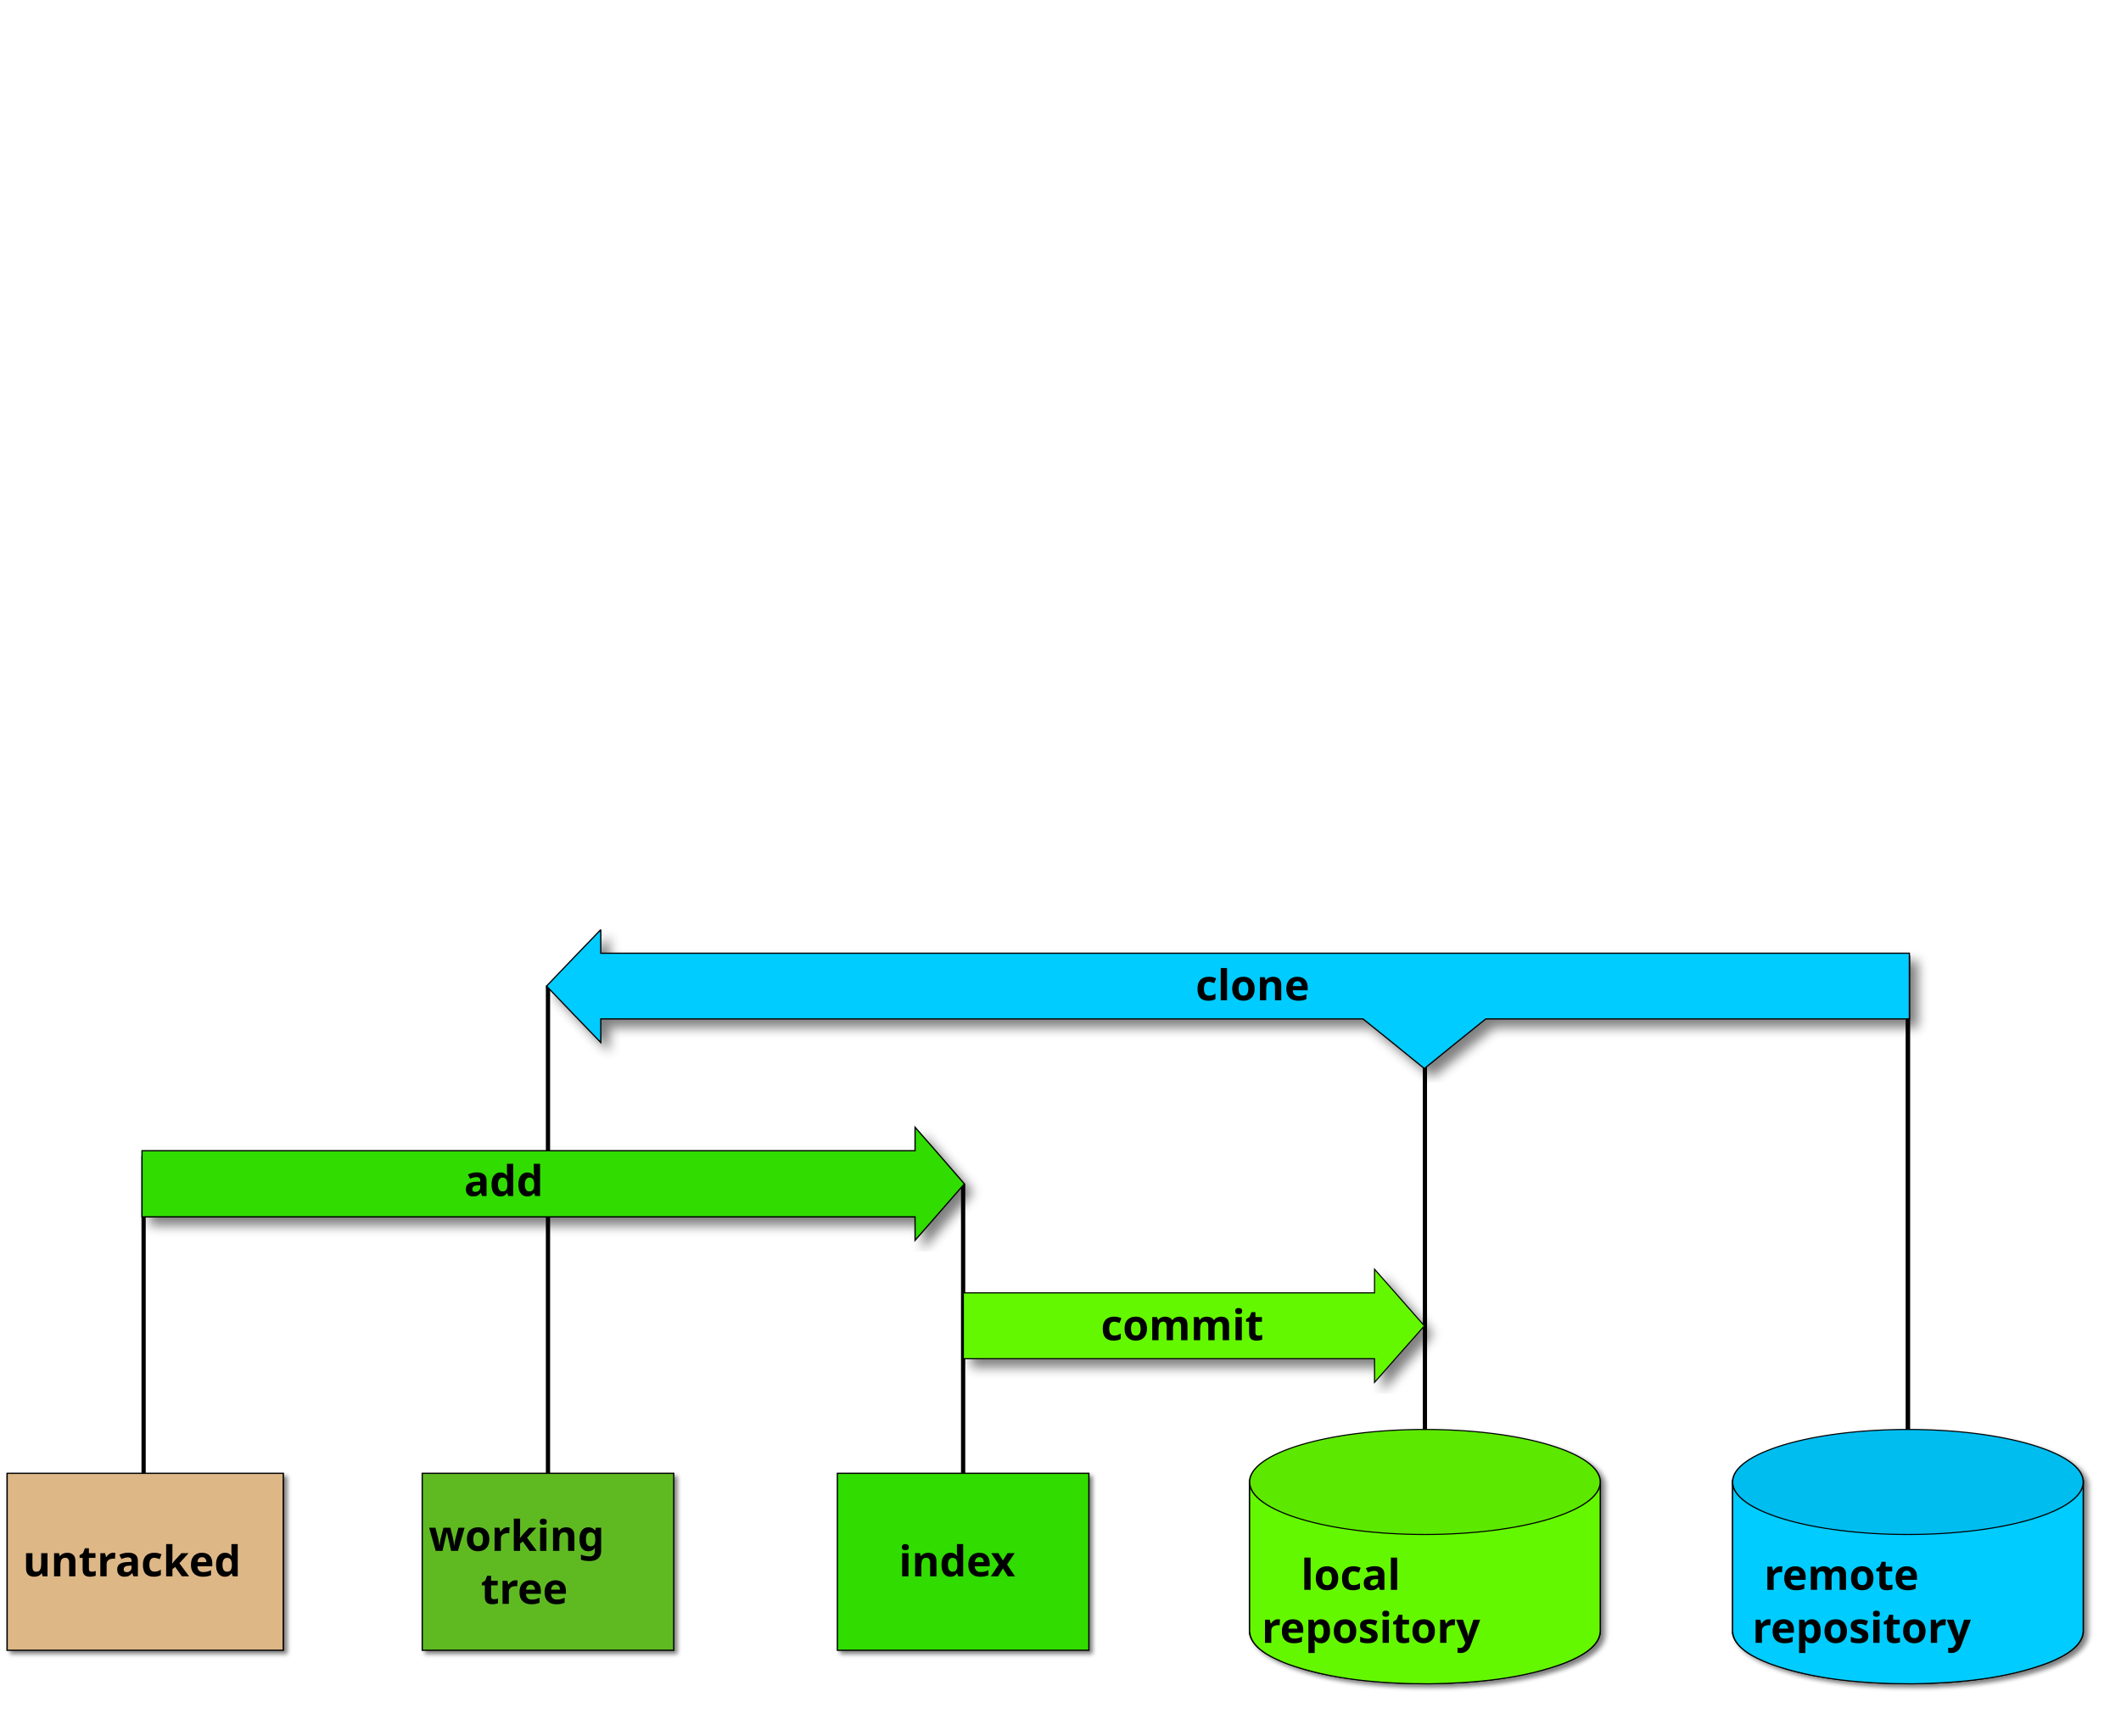
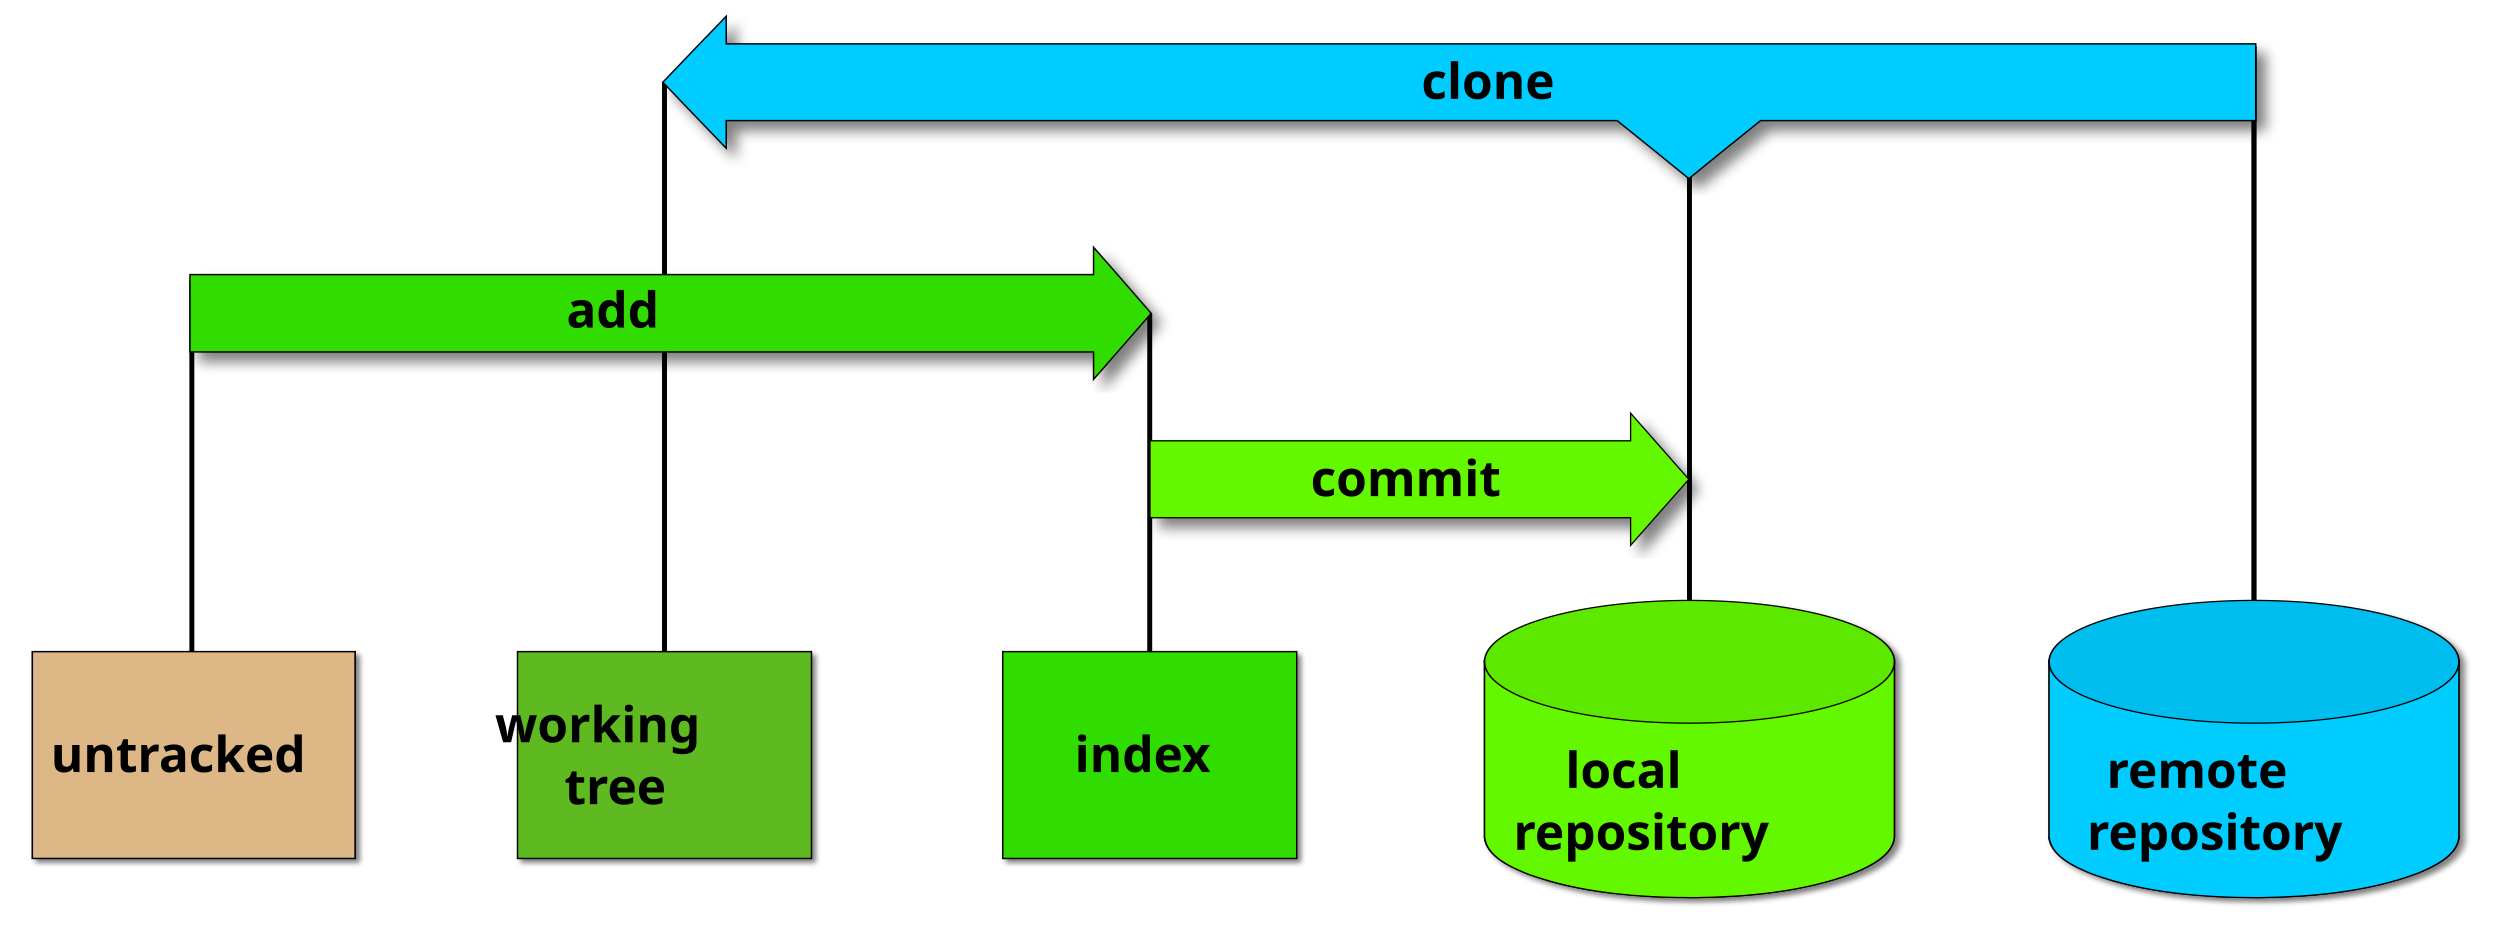
- <svg xmlns="http://www.w3.org/2000/svg" xmlns:ns1="http://www.openswatchbook.org/uri/2009/osb" width="389.764" height="318.898" id="svg2" version="1.1">
+ <svg xmlns="http://www.w3.org/2000/svg" xmlns:ns1="http://www.openswatchbook.org/uri/2009/osb" width="393.056" height="145.81" id="svg2" version="1.1">
  <defs id="defs4">
    <marker style="overflow:visible" id="TriangleOutS" refX="0" refY="0" orient="auto">
-       <path transform="scale(0.2,0.2)" style="fill-rule:evenodd;stroke:#000000;stroke-width:1pt" d="m 5.77,0 -8.65,5 0,-10 8.65,5 z" id="path4184" />
+       <path transform="scale(0.2)" style="fill-rule:evenodd;stroke:#000000;stroke-width:1pt" d="M 5.77,0 -2.88,5 V -5 Z" id="path4184" />
    </marker>
    <marker style="overflow:visible" id="TriangleOutL" refX="0" refY="0" orient="auto">
-       <path transform="scale(0.8,0.8)" style="fill-rule:evenodd;stroke:#000000;stroke-width:1pt" d="m 5.77,0 -8.65,5 0,-10 8.65,5 z" id="path4178" />
+       <path transform="scale(0.8)" style="fill-rule:evenodd;stroke:#000000;stroke-width:1pt" d="M 5.77,0 -2.88,5 V -5 Z" id="path4178" />
    </marker>
    <marker style="overflow:visible" id="Arrow1Mend" refX="0" refY="0" orient="auto">
-       <path transform="matrix(-0.4,0,0,-0.4,-4,0)" style="fill-rule:evenodd;stroke:#000000;stroke-width:1pt" d="M 0,0 5,-5 -12.5,0 5,5 0,0 z" id="path4045" />
+       <path transform="matrix(-0.4,0,0,-0.4,-4,0)" style="fill-rule:evenodd;stroke:#000000;stroke-width:1pt" d="M 0,0 5,-5 -12.5,0 5,5 Z" id="path4045" />
    </marker>
    <marker style="overflow:visible" id="Arrow1Lend" refX="0" refY="0" orient="auto">
-       <path transform="matrix(-0.8,0,0,-0.8,-10,0)" style="fill-rule:evenodd;stroke:#000000;stroke-width:1pt" d="M 0,0 5,-5 -12.5,0 5,5 0,0 z" id="path4039" />
+       <path transform="matrix(-0.8,0,0,-0.8,-10,0)" style="fill-rule:evenodd;stroke:#000000;stroke-width:1pt" d="M 0,0 5,-5 -12.5,0 5,5 Z" id="path4039" />
    </marker>
    <marker style="overflow:visible" id="Arrow1Lstart" refX="0" refY="0" orient="auto">
-       <path transform="matrix(0.8,0,0,0.8,10,0)" style="fill-rule:evenodd;stroke:#000000;stroke-width:1pt" d="M 0,0 5,-5 -12.5,0 5,5 0,0 z" id="path4036" />
+       <path transform="matrix(0.8,0,0,0.8,10,0)" style="fill-rule:evenodd;stroke:#000000;stroke-width:1pt" d="M 0,0 5,-5 -12.5,0 5,5 Z" id="path4036" />
    </marker>
    <linearGradient ns1:paint="solid" id="linearGradient4513">
      <stop id="stop4515" offset="0" style="stop-color:#000000;stop-opacity:1;" />
    </linearGradient>
    <marker style="overflow:visible" id="Arrow2Lend" refX="0" refY="0" orient="auto">
      <path transform="matrix(-1.1,0,0,-1.1,-1.1,0)" d="M 8.719,4.034 -2.207,0.016 8.719,-4.002 c -1.745,2.372 -1.735,5.617 -6e-7,8.035 z" style="fill-rule:evenodd;stroke-width:0.625;stroke-linejoin:round" id="path4057" />
    </marker>
    <marker style="overflow:visible" id="Arrow2Lend-7" refX="0" refY="0" orient="auto">
      <path transform="matrix(-1.1,0,0,-1.1,-1.1,0)" d="M 8.719,4.034 -2.207,0.016 8.719,-4.002 c -1.745,2.372 -1.735,5.617 -6e-7,8.035 z" style="fill-rule:evenodd;stroke-width:0.625;stroke-linejoin:round" id="path4057-6" />
    </marker>
    <marker style="overflow:visible" id="TriangleOutS9" refX="0" refY="0" orient="auto">
-       <path transform="scale(0.2,0.2)" style="fill:#deaa87;fill-rule:evenodd;stroke:#deaa87;stroke-width:1pt" d="m 5.77,0 -8.65,5 0,-10 8.65,5 z" id="path6605" />
+       <path transform="scale(0.2)" style="fill:#deaa87;fill-rule:evenodd;stroke:#deaa87;stroke-width:1pt" d="M 5.77,0 -2.88,5 V -5 Z" id="path6605" />
    </marker>
-     <filter style="color-interpolation-filters:sRGB;" id="filter5995">
+     <filter style="color-interpolation-filters:sRGB" id="filter5995">
      <feFlood flood-opacity="0.5" flood-color="rgb(0,0,0)" result="flood" id="feFlood5997" />
      <feComposite in="flood" in2="SourceGraphic" operator="in" result="composite1" id="feComposite5999" />
-       <feGaussianBlur in="composite" stdDeviation="1" result="blur" id="feGaussianBlur6001" />
+       <feGaussianBlur stdDeviation="1" result="blur" id="feGaussianBlur6001" />
      <feOffset dx="1.5" dy="1.5" result="offset" id="feOffset6003" />
      <feComposite in="SourceGraphic" in2="offset" operator="over" result="composite2" id="feComposite6005" />
    </filter>
  </defs>
-   <g transform="translate(0,-733.4651)" id="layer1">
-     <path id="path5556" d="m 350.602,908.998 0,109.801" style="fill:none;stroke:#000000;stroke-width:0.824;stroke-linecap:butt;stroke-linejoin:miter;stroke-miterlimit:4;stroke-opacity:1;stroke-dasharray:none" />
+   <g transform="translate(3.773801,-901.7245)" id="layer1">
+     <path id="path5556" d="M 350.602,908.998 V 1018.798" style="fill:none;stroke:#000000;stroke-width:0.824;stroke-linecap:butt;stroke-linejoin:miter;stroke-miterlimit:4;stroke-dasharray:none;stroke-opacity:1" />
    <g transform="matrix(0.5191779,0,0,0.4059778,-57.68251,757.9378)" id="g5540" style="fill:#00ccff;filter:url(#filter5995)">
-       <g id="g3293-5" transform="matrix(0.4966146,0,0,0.4966146,498.7329,555.2995)" style="fill:#00ccff;stroke:#000000;stroke-width:1;stroke-miterlimit:4;stroke-opacity:1;stroke-dasharray:none">
-         <path style="color:#000000;fill:#00ccff;fill-opacity:1;fill-rule:nonzero;stroke:#000000;stroke-width:1;stroke-miterlimit:4;stroke-opacity:1;stroke-dasharray:none;marker:none;visibility:visible;display:inline;overflow:visible;enable-background:accumulate" d="m 695.969,87.406 0,136.375 c -0.219,9.524 7.216,18.513 15.125,23.562 25.962,16.82 57.495,21.775 87.781,24.281 39.978,2.256 81.456,-0.584 118.594,-16.656 12.444,-6.019 27.748,-14.959 28.531,-30.438 0.002,-0.248 -0.022,-0.504 -0.031,-0.75 l 0.031,0 0,-136.375 -250.031,0 z" transform="translate(-241.7143,22.55341)" id="path3289-9" />
-         <path d="m 704.286,111.076 c 0,26.431 -55.964,47.857 -125,47.857 -69.036,0 -125,-21.426 -125,-47.857 0,-26.431 55.964,-47.857 125,-47.857 69.036,0 125,21.426 125,47.857 z" style="color:#000000;fill:#00bdf0;fill-opacity:1;fill-rule:nonzero;stroke:#000000;stroke-width:1;stroke-miterlimit:4;stroke-opacity:1;stroke-dasharray:none;marker:none;visibility:visible;display:inline;overflow:visible;enable-background:accumulate" id="path3075-5" />
+       <g id="g3293-5" transform="matrix(0.4966146,0,0,0.4966146,498.7329,555.2995)" style="fill:#00ccff;stroke:#000000;stroke-width:1;stroke-miterlimit:4;stroke-dasharray:none;stroke-opacity:1">
+         <path style="color:#000000;display:inline;overflow:visible;visibility:visible;fill:#00ccff;fill-opacity:1;fill-rule:nonzero;stroke:#000000;stroke-width:1;stroke-miterlimit:4;stroke-dasharray:none;stroke-opacity:1;marker:none;enable-background:accumulate" d="m 695.969,87.406 v 136.375 c -0.219,9.524 7.216,18.513 15.125,23.562 25.962,16.82 57.495,21.775 87.781,24.281 39.978,2.256 81.456,-0.584 118.594,-16.656 12.444,-6.019 27.748,-14.959 28.531,-30.438 0.002,-0.248 -0.022,-0.504 -0.031,-0.75 H 946 v -136.375 z" transform="translate(-241.7143,22.55341)" id="path3289-9" />
+         <path d="m 704.286,111.076 c 0,26.431 -55.964,47.857 -125,47.857 -69.036,0 -125,-21.426 -125,-47.857 0,-26.431 55.964,-47.857 125,-47.857 69.036,0 125,21.426 125,47.857 z" style="color:#000000;display:inline;overflow:visible;visibility:visible;fill:#00bdf0;fill-opacity:1;fill-rule:nonzero;stroke:#000000;stroke-width:1;stroke-miterlimit:4;stroke-dasharray:none;stroke-opacity:1;marker:none;enable-background:accumulate" id="path3075-5" />
      </g>
-       <path id="path4537-7" d="m 724.333,678.059 c 0.308,7.298 7.387,11.728 13.24,14.673 15.7,7.249 33.325,9.075 50.439,9.086 16.381,-0.332 33.239,-2.309 48.142,-9.539 5.538,-2.907 12.086,-7.293 12.332,-14.22" style="color:#000000;fill:#00ccff;stroke:#000000;stroke-width:0.497;stroke-miterlimit:4;stroke-opacity:1;stroke-dasharray:none;marker:none;visibility:visible;display:inline;overflow:visible;enable-background:accumulate" />
+       <path id="path4537-7" d="m 724.333,678.059 c 0.308,7.298 7.387,11.728 13.24,14.673 15.7,7.249 33.325,9.075 50.439,9.086 16.381,-0.332 33.239,-2.309 48.142,-9.539 5.538,-2.907 12.086,-7.293 12.332,-14.22" style="color:#000000;display:inline;overflow:visible;visibility:visible;fill:#00ccff;stroke:#000000;stroke-width:0.497;stroke-miterlimit:4;stroke-dasharray:none;stroke-opacity:1;marker:none;enable-background:accumulate" />
    </g>
-     <path style="fill:none;stroke:#000000;stroke-width:0.779;stroke-linecap:butt;stroke-linejoin:miter;stroke-miterlimit:4;stroke-opacity:1;stroke-dasharray:none" d="m 261.848,928.876 0,89.922" id="path5554" />
+     <path style="fill:none;stroke:#000000;stroke-width:0.779;stroke-linecap:butt;stroke-linejoin:miter;stroke-miterlimit:4;stroke-dasharray:none;stroke-opacity:1" d="m 261.848,928.876 v 89.922" id="path5554" />
    <g transform="matrix(0.5191779,0,0,0.4059778,-32.79595,757.864)" id="g5532" style="fill:#64f800;fill-opacity:1;filter:url(#filter5995)">
-       <g id="g3293" transform="matrix(0.4966146,0,0,0.4966146,279.8466,555.4813)" style="fill:#64f800;fill-opacity:1;stroke:#000000;stroke-width:1;stroke-miterlimit:4;stroke-opacity:1;stroke-dasharray:none">
-         <path style="color:#000000;fill:#64f800;fill-opacity:1;fill-rule:nonzero;stroke:#000000;stroke-width:1;stroke-miterlimit:4;stroke-opacity:1;stroke-dasharray:none;marker:none;visibility:visible;display:inline;overflow:visible;enable-background:accumulate" d="m 695.969,87.406 0,136.375 c -0.219,9.524 7.216,18.513 15.125,23.562 25.962,16.82 57.495,21.775 87.781,24.281 39.978,2.256 81.456,-0.584 118.594,-16.656 12.444,-6.019 27.748,-14.959 28.531,-30.438 0.002,-0.248 -0.022,-0.504 -0.031,-0.75 l 0.031,0 0,-136.375 -250.031,0 z" transform="translate(-241.7143,22.55341)" id="path3289" />
-         <path d="m 704.286,111.076 c 0,26.431 -55.964,47.857 -125,47.857 -69.036,0 -125,-21.426 -125,-47.857 0,-26.431 55.964,-47.857 125,-47.857 69.036,0 125,21.426 125,47.857 z" style="color:#000000;fill:#5de800;fill-opacity:1;fill-rule:nonzero;stroke:#000000;stroke-width:1;stroke-miterlimit:4;stroke-opacity:1;stroke-dasharray:none;marker:none;visibility:visible;display:inline;overflow:visible;enable-background:accumulate" id="path3075" />
+       <g id="g3293" transform="matrix(0.4966146,0,0,0.4966146,279.8466,555.4813)" style="fill:#64f800;fill-opacity:1;stroke:#000000;stroke-width:1;stroke-miterlimit:4;stroke-dasharray:none;stroke-opacity:1">
+         <path style="color:#000000;display:inline;overflow:visible;visibility:visible;fill:#64f800;fill-opacity:1;fill-rule:nonzero;stroke:#000000;stroke-width:1;stroke-miterlimit:4;stroke-dasharray:none;stroke-opacity:1;marker:none;enable-background:accumulate" d="m 695.969,87.406 v 136.375 c -0.219,9.524 7.216,18.513 15.125,23.562 25.962,16.82 57.495,21.775 87.781,24.281 39.978,2.256 81.456,-0.584 118.594,-16.656 12.444,-6.019 27.748,-14.959 28.531,-30.438 0.002,-0.248 -0.022,-0.504 -0.031,-0.75 H 946 v -136.375 z" transform="translate(-241.7143,22.55341)" id="path3289" />
+         <path d="m 704.286,111.076 c 0,26.431 -55.964,47.857 -125,47.857 -69.036,0 -125,-21.426 -125,-47.857 0,-26.431 55.964,-47.857 125,-47.857 69.036,0 125,21.426 125,47.857 z" style="color:#000000;display:inline;overflow:visible;visibility:visible;fill:#5de800;fill-opacity:1;fill-rule:nonzero;stroke:#000000;stroke-width:1;stroke-miterlimit:4;stroke-dasharray:none;stroke-opacity:1;marker:none;enable-background:accumulate" id="path3075" />
      </g>
-       <path id="path4537" d="m 505.447,678.241 c 0.308,7.298 7.387,11.728 13.24,14.673 15.7,7.249 33.325,9.075 50.439,9.086 16.381,-0.332 33.239,-2.309 48.142,-9.539 5.538,-2.907 12.086,-7.293 12.332,-14.22" style="color:#000000;fill:#64f800;fill-opacity:1;stroke:#000000;stroke-width:0.497;stroke-miterlimit:4;stroke-opacity:1;stroke-dasharray:none;marker:none;visibility:visible;display:inline;overflow:visible;enable-background:accumulate" />
+       <path id="path4537" d="m 505.447,678.241 c 0.308,7.298 7.387,11.728 13.24,14.673 15.7,7.249 33.325,9.075 50.439,9.086 16.381,-0.332 33.239,-2.309 48.142,-9.539 5.538,-2.907 12.086,-7.293 12.332,-14.22" style="color:#000000;display:inline;overflow:visible;visibility:visible;fill:#64f800;fill-opacity:1;stroke:#000000;stroke-width:0.497;stroke-miterlimit:4;stroke-dasharray:none;stroke-opacity:1;marker:none;enable-background:accumulate" />
    </g>
-     <path id="path5552" d="m 176.989,950.987 0,67.811" style="fill:none;stroke:#000000;stroke-width:0.779;stroke-linecap:butt;stroke-linejoin:miter;stroke-miterlimit:4;stroke-opacity:1;stroke-dasharray:none" />
+     <path id="path5552" d="m 176.989,950.987 v 67.811" style="fill:none;stroke:#000000;stroke-width:0.779;stroke-linecap:butt;stroke-linejoin:miter;stroke-miterlimit:4;stroke-dasharray:none;stroke-opacity:1" />
    <g id="g7076" transform="matrix(0.3895608,0,0,0.3895608,-5.508709,651.9395)" style="filter:url(#filter5995)">
-       <rect style="color:#000000;fill:#31dc00;fill-opacity:1;stroke:#000000;stroke-width:0.594;stroke-miterlimit:4;stroke-opacity:1;stroke-dasharray:none;marker:none;visibility:visible;display:inline;overflow:visible;enable-background:accumulate" id="rect2985" width="118.646" height="83.475" x="409.147" y="904.192" />
+       <rect style="color:#000000;display:inline;overflow:visible;visibility:visible;fill:#31dc00;fill-opacity:1;stroke:#000000;stroke-width:0.594;stroke-miterlimit:4;stroke-dasharray:none;stroke-opacity:1;marker:none;enable-background:accumulate" id="rect2985" width="118.646" height="83.475" x="409.147" y="904.192" />
    </g>
-     <text id="text3014-8-9" y="1023.104" x="165.175" style="font-size:6.795px;font-style:normal;font-variant:normal;font-weight:normal;font-stretch:normal;line-height:125%;letter-spacing:0px;word-spacing:0px;fill:#000000;fill-opacity:1;stroke:none;font-family:STIX;-inkscape-font-specification:STIX" xml:space="preserve">
-       <tspan style="font-size:7.791px;font-style:normal;font-variant:normal;font-weight:bold;font-stretch:normal;fill:#000000;font-family:Sans;-inkscape-font-specification:Sans Bold" y="1023.104" x="165.175" id="tspan3016-1-7">index</tspan>
+     <text id="text3014-8-9" y="1023.104" x="165.175" style="font-style:normal;font-variant:normal;font-weight:normal;font-stretch:normal;line-height:0%;font-family:STIX;-inkscape-font-specification:STIX;letter-spacing:0px;word-spacing:0px;fill:#000000;fill-opacity:1;stroke:none" xml:space="preserve">
+       <tspan style="font-style:normal;font-variant:normal;font-weight:bold;font-stretch:normal;font-size:7.791px;line-height:1.25;font-family:sans-serif;-inkscape-font-specification:'Sans Bold';fill:#000000" y="1023.104" x="165.175" id="tspan3016-1-7">index</tspan>
    </text>
-     <path style="fill:none;stroke:#000000;stroke-width:0.78;stroke-linecap:butt;stroke-linejoin:miter;stroke-miterlimit:4;stroke-opacity:1;stroke-dasharray:none" d="m 100.7,914.595 0,104.203" id="path5550" />
+     <path style="fill:none;stroke:#000000;stroke-width:0.78;stroke-linecap:butt;stroke-linejoin:miter;stroke-miterlimit:4;stroke-dasharray:none;stroke-opacity:1" d="M 100.7,914.595 V 1018.798" id="path5550" />
    <g id="g7072" transform="matrix(0.3895608,0,0,0.3895608,-5.508709,651.9395)" style="filter:url(#filter5995)">
-       <rect style="color:#000000;fill:#5fba22;fill-opacity:1;stroke:#000000;stroke-width:0.594;stroke-miterlimit:4;stroke-opacity:1;stroke-dasharray:none;marker:none;visibility:visible;display:inline;overflow:visible;enable-background:accumulate" id="rect2985-3" width="118.646" height="83.475" x="213.315" y="904.192" />
+       <rect style="color:#000000;display:inline;overflow:visible;visibility:visible;fill:#5fba22;fill-opacity:1;stroke:#000000;stroke-width:0.594;stroke-miterlimit:4;stroke-dasharray:none;stroke-opacity:1;marker:none;enable-background:accumulate" id="rect2985-3" width="118.646" height="83.475" x="213.315" y="904.192" />
    </g>
-     <text id="text3014-8" y="1018.426" x="100.767" style="font-size:6.795px;font-style:normal;font-variant:normal;font-weight:normal;font-stretch:normal;text-align:center;line-height:125%;letter-spacing:0px;word-spacing:0px;text-anchor:middle;fill:#000000;fill-opacity:1;stroke:none;font-family:STIX;-inkscape-font-specification:STIX" xml:space="preserve">
-       <tspan style="font-size:7.791px;font-style:normal;font-variant:normal;font-weight:bold;font-stretch:normal;text-align:center;text-anchor:middle;fill:#000000;font-family:Sans;-inkscape-font-specification:Sans Bold" y="1018.426" x="102.122" id="tspan3016-1">working </tspan>
-       <tspan style="font-size:7.791px;font-style:normal;font-variant:normal;font-weight:bold;font-stretch:normal;text-align:center;text-anchor:middle;fill:#000000;font-family:Sans;-inkscape-font-specification:Sans Bold" y="1028.165" x="100.767" id="tspan3279">tree</tspan>
+     <text id="text3014-8" y="1018.426" x="100.767" style="font-style:normal;font-variant:normal;font-weight:normal;font-stretch:normal;line-height:0%;font-family:STIX;-inkscape-font-specification:STIX;text-align:center;letter-spacing:0px;word-spacing:0px;text-anchor:middle;fill:#000000;fill-opacity:1;stroke:none" xml:space="preserve">
+       <tspan style="font-style:normal;font-variant:normal;font-weight:bold;font-stretch:normal;font-size:7.791px;line-height:1.25;font-family:sans-serif;-inkscape-font-specification:'Sans Bold';text-align:center;text-anchor:middle;fill:#000000" y="1018.426" x="102.122" id="tspan3016-1">working </tspan>
+       <tspan style="font-style:normal;font-variant:normal;font-weight:bold;font-stretch:normal;font-size:7.791px;line-height:1.25;font-family:sans-serif;-inkscape-font-specification:'Sans Bold';text-align:center;text-anchor:middle;fill:#000000" y="1028.165" x="100.767" id="tspan3279">tree</tspan>
    </text>
-     <path id="path5548" d="m 26.39,945.859 0,72.939" style="fill:none;stroke:#000000;stroke-width:0.779;stroke-linecap:butt;stroke-linejoin:miter;stroke-miterlimit:4;stroke-opacity:1;stroke-dasharray:none" />
+     <path id="path5548" d="m 26.39,945.859 v 72.939" style="fill:none;stroke:#000000;stroke-width:0.779;stroke-linecap:butt;stroke-linejoin:miter;stroke-miterlimit:4;stroke-dasharray:none;stroke-opacity:1" />
    <g id="g7068" transform="matrix(0.4278272,0,0,0.3895608,-6.177741,651.9395)" style="filter:url(#filter5995)">
-       <rect style="color:#000000;fill:#deb787;fill-opacity:1;stroke:#000000;stroke-width:0.594;stroke-miterlimit:4;stroke-opacity:1;stroke-dasharray:none;marker:none;visibility:visible;display:inline;overflow:visible;enable-background:accumulate" id="rect2985-39" width="118.646" height="83.475" x="17.484" y="904.192" />
+       <rect style="color:#000000;display:inline;overflow:visible;visibility:visible;fill:#deb787;fill-opacity:1;stroke:#000000;stroke-width:0.594;stroke-miterlimit:4;stroke-dasharray:none;stroke-opacity:1;marker:none;enable-background:accumulate" id="rect2985-39" width="118.646" height="83.475" x="17.484" y="904.192" />
    </g>
-     <text id="text3014" y="1023.104" x="4.21" style="font-size:6.795px;font-style:normal;font-variant:normal;font-weight:normal;font-stretch:normal;line-height:125%;letter-spacing:0px;word-spacing:0px;fill:#000000;fill-opacity:1;stroke:none;font-family:STIX;-inkscape-font-specification:STIX" xml:space="preserve">
-       <tspan style="font-size:7.791px;font-style:normal;font-variant:normal;font-weight:bold;font-stretch:normal;fill:#000000;font-family:Sans;-inkscape-font-specification:Sans Bold" y="1023.104" x="4.21" id="tspan3016">untracked</tspan>
+     <text id="text3014" y="1023.104" x="4.21" style="font-style:normal;font-variant:normal;font-weight:normal;font-stretch:normal;line-height:0%;font-family:STIX;-inkscape-font-specification:STIX;letter-spacing:0px;word-spacing:0px;fill:#000000;fill-opacity:1;stroke:none" xml:space="preserve">
+       <tspan style="font-style:normal;font-variant:normal;font-weight:bold;font-stretch:normal;font-size:7.791px;line-height:1.25;font-family:sans-serif;-inkscape-font-specification:'Sans Bold';fill:#000000" y="1023.104" x="4.21" id="tspan3016">untracked</tspan>
    </text>
-     <g transform="translate(19.50745,37.47321)" id="text4539" style="font-size:40px;font-style:normal;font-weight:normal;line-height:125%;letter-spacing:0px;word-spacing:0px;fill:#000000;fill-opacity:1;stroke:none;font-family:Sans" />
-     <path style="color:#000000;fill:#64f800;fill-opacity:1;fill-rule:nonzero;stroke:#000000;stroke-width:0.205;stroke-linecap:butt;stroke-linejoin:miter;stroke-miterlimit:4;stroke-opacity:1;stroke-dasharray:none;stroke-dashoffset:0;marker:none;visibility:visible;display:inline;overflow:visible;enable-background:accumulate;filter:url(#filter5995)" d="M 252.594 233.219 L 252.594 237.562 L 177.031 237.562 L 177.031 249.656 L 252.594 249.656 L 252.594 254 L 257.156 248.812 L 261.75 243.625 L 257.156 238.406 L 252.594 233.219 z " id="rect5911" transform="translate(0,733.4651)" />
-     <text id="text5915" y="979.722" x="202.304" style="font-size:15.582px;font-style:normal;font-weight:normal;line-height:125%;letter-spacing:0px;word-spacing:0px;fill:#000000;fill-opacity:1;stroke:none;font-family:Sans" xml:space="preserve">
-       <tspan y="979.722" x="202.304" id="tspan5917" style="font-size:7.791px;font-weight:bold">commit</tspan>
+     <g transform="translate(19.50745,37.47321)" id="text4539" style="font-style:normal;font-weight:normal;font-size:40px;line-height:125%;font-family:Sans;letter-spacing:0px;word-spacing:0px;fill:#000000;fill-opacity:1;stroke:none" />
+     <path style="color:#000000;display:inline;overflow:visible;visibility:visible;fill:#64f800;fill-opacity:1;fill-rule:nonzero;stroke:#000000;stroke-width:0.205;stroke-linecap:butt;stroke-linejoin:miter;stroke-miterlimit:4;stroke-dasharray:none;stroke-dashoffset:0;stroke-opacity:1;marker:none;filter:url(#filter5995);enable-background:accumulate" d="m 252.594,233.219 v 4.344 h -75.562 v 12.094 h 75.562 V 254 l 4.562,-5.188 4.594,-5.188 -4.594,-5.219 z" id="rect5911" transform="translate(0,733.4651)" />
+     <text id="text5915" y="979.722" x="202.304" style="font-style:normal;font-weight:normal;line-height:0%;font-family:sans-serif;letter-spacing:0px;word-spacing:0px;fill:#000000;fill-opacity:1;stroke:none" xml:space="preserve">
+       <tspan y="979.722" x="202.304" id="tspan5917" style="font-weight:bold;font-size:7.791px;line-height:1.25;font-family:sans-serif">commit</tspan>
    </text>
-     <text id="text5934" y="1025.589" x="262.057" style="font-size:15.582px;font-style:normal;font-weight:normal;text-align:center;line-height:125%;letter-spacing:0px;word-spacing:0px;text-anchor:middle;fill:#000000;fill-opacity:1;stroke:none;font-family:Sans" xml:space="preserve">
-       <tspan style="font-size:7.791px;font-weight:bold;text-align:center;text-anchor:middle" y="1025.589" x="263.411" id="tspan5936">local </tspan>
-       <tspan id="tspan5938" style="font-size:7.791px;font-weight:bold;text-align:center;text-anchor:middle" y="1035.328" x="262.057">repository</tspan>
+     <text id="text5934" y="1025.589" x="262.057" style="font-style:normal;font-weight:normal;line-height:0%;font-family:sans-serif;text-align:center;letter-spacing:0px;word-spacing:0px;text-anchor:middle;fill:#000000;fill-opacity:1;stroke:none" xml:space="preserve">
+       <tspan style="font-weight:bold;font-size:7.791px;line-height:1.25;font-family:sans-serif;text-align:center;text-anchor:middle" y="1025.589" x="263.411" id="tspan5936">local </tspan>
+       <tspan id="tspan5938" style="font-weight:bold;font-size:7.791px;line-height:1.25;font-family:sans-serif;text-align:center;text-anchor:middle" y="1035.328" x="262.057">repository</tspan>
    </text>
-     <text xml:space="preserve" style="font-size:15.582px;font-style:normal;font-weight:normal;text-align:center;line-height:125%;letter-spacing:0px;word-spacing:0px;text-anchor:middle;fill:#000000;fill-opacity:1;stroke:none;font-family:Sans" x="352.227" y="1025.589" id="text5940">
-       <tspan id="tspan5942" x="353.582" y="1025.589" style="font-size:7.791px;font-weight:bold;text-align:center;text-anchor:middle">remote </tspan>
-       <tspan x="352.227" y="1035.328" style="font-size:7.791px;font-weight:bold;text-align:center;text-anchor:middle" id="tspan5944">repository</tspan>
+     <text xml:space="preserve" style="font-style:normal;font-weight:normal;line-height:0%;font-family:sans-serif;text-align:center;letter-spacing:0px;word-spacing:0px;text-anchor:middle;fill:#000000;fill-opacity:1;stroke:none" x="352.227" y="1025.589" id="text5940">
+       <tspan id="tspan5942" x="353.582" y="1025.589" style="font-weight:bold;font-size:7.791px;line-height:1.25;font-family:sans-serif;text-align:center;text-anchor:middle">remote </tspan>
+       <tspan x="352.227" y="1035.328" style="font-weight:bold;font-size:7.791px;line-height:1.25;font-family:sans-serif;text-align:center;text-anchor:middle" id="tspan5944">repository</tspan>
    </text>
-     <path style="color:#000000;fill:#31dc00;fill-opacity:1;fill-rule:nonzero;stroke:#000000;stroke-width:0.23;stroke-linecap:butt;stroke-linejoin:miter;stroke-miterlimit:4;stroke-opacity:1;stroke-dasharray:none;stroke-dashoffset:0;marker:none;visibility:visible;display:inline;overflow:visible;enable-background:accumulate;filter:url(#filter5995)" d="M 168.156 207.125 L 168.156 211.438 L 26.094 211.438 L 26.094 223.594 L 168.156 223.594 L 168.156 227.906 L 172.688 222.719 L 177.219 217.531 L 172.688 212.312 L 168.156 207.125 z " transform="translate(0,733.4651)" id="rect6830" />
-     <text xml:space="preserve" style="font-size:15.582px;font-style:normal;font-weight:normal;line-height:125%;letter-spacing:0px;word-spacing:0px;fill:#000000;fill-opacity:1;stroke:none;font-family:Sans" x="79.203" y="953.232" id="text6834">
-       <tspan style="font-size:7.791px;font-weight:bold" id="tspan6836" x="79.203" y="953.232">   add</tspan>
+     <path style="color:#000000;display:inline;overflow:visible;visibility:visible;fill:#31dc00;fill-opacity:1;fill-rule:nonzero;stroke:#000000;stroke-width:0.23;stroke-linecap:butt;stroke-linejoin:miter;stroke-miterlimit:4;stroke-dasharray:none;stroke-dashoffset:0;stroke-opacity:1;marker:none;filter:url(#filter5995);enable-background:accumulate" d="m 168.156,207.125 v 4.312 H 26.094 v 12.156 h 142.062 v 4.312 l 4.531,-5.188 4.531,-5.188 -4.531,-5.219 z" transform="translate(0,733.4651)" id="rect6830" />
+     <text xml:space="preserve" style="font-style:normal;font-weight:normal;line-height:0%;font-family:sans-serif;letter-spacing:0px;word-spacing:0px;fill:#000000;fill-opacity:1;stroke:none" x="79.203" y="953.232" id="text6834">
+       <tspan style="font-weight:bold;font-size:7.791px;line-height:1.25;font-family:sans-serif" id="tspan6836" x="79.203" y="953.232">   add</tspan>
    </text>
-     <path style="color:#000000;fill:#00ccff;fill-opacity:1;stroke:#000000;stroke-width:0.228;stroke-miterlimit:4;stroke-opacity:1;stroke-dasharray:none;marker:none;visibility:visible;display:inline;overflow:visible;enable-background:accumulate;fill-rule:nonzero;stroke-linecap:butt;stroke-linejoin:miter;stroke-dashoffset:0;filter:url(#filter5995)" d="m 110.406,904.278 -5,5.188 -4.969,5.188 4.969,5.188 5,5.188 0,-4.344 140.062,0 5.625,4.531 5.656,4.594 5.656,-4.594 5.625,-4.531 77.844,0 0,-12.062 -240.469,0 0,-4.344 z" id="path3941" />
-     <text id="text6867" y="917.269" x="219.716" style="font-size:15.582px;font-style:normal;font-weight:normal;line-height:125%;letter-spacing:0px;word-spacing:0px;fill:#000000;fill-opacity:1;stroke:none;font-family:Sans" xml:space="preserve">
-       <tspan y="917.269" x="219.716" id="tspan6869" style="font-size:7.791px;font-weight:bold">clone</tspan>
+     <path style="color:#000000;display:inline;overflow:visible;visibility:visible;fill:#00ccff;fill-opacity:1;fill-rule:nonzero;stroke:#000000;stroke-width:0.228;stroke-linecap:butt;stroke-linejoin:miter;stroke-miterlimit:4;stroke-dasharray:none;stroke-dashoffset:0;stroke-opacity:1;marker:none;filter:url(#filter5995);enable-background:accumulate" d="m 110.406,904.278 -5,5.188 -4.969,5.188 4.969,5.188 5,5.188 v -4.344 h 140.062 l 5.625,4.531 5.656,4.594 5.656,-4.594 5.625,-4.531 H 350.875 v -12.062 H 110.406 Z" id="path3941" />
+     <text id="text6867" y="917.269" x="219.716" style="font-style:normal;font-weight:normal;line-height:0%;font-family:sans-serif;letter-spacing:0px;word-spacing:0px;fill:#000000;fill-opacity:1;stroke:none" xml:space="preserve">
+       <tspan y="917.269" x="219.716" id="tspan6869" style="font-weight:bold;font-size:7.791px;line-height:1.25;font-family:sans-serif">clone</tspan>
    </text>
-     <flowRoot xml:space="preserve" id="flowRoot4099" style="fill:black;stroke:none;stroke-opacity:1;stroke-width:1px;stroke-linejoin:miter;stroke-linecap:butt;fill-opacity:1;font-family:Sans;font-style:normal;font-weight:normal;font-size:40px;line-height:125%;letter-spacing:0px;word-spacing:0px">
-       <flowRegion id="flowRegion4101">
-         <rect id="rect4103" width="1182.668" height="487.172" x="-115.105" y="-166.653" />
-       </flowRegion>
-       <flowPara id="flowPara4105" />
-     </flowRoot>
  </g>
</svg>
